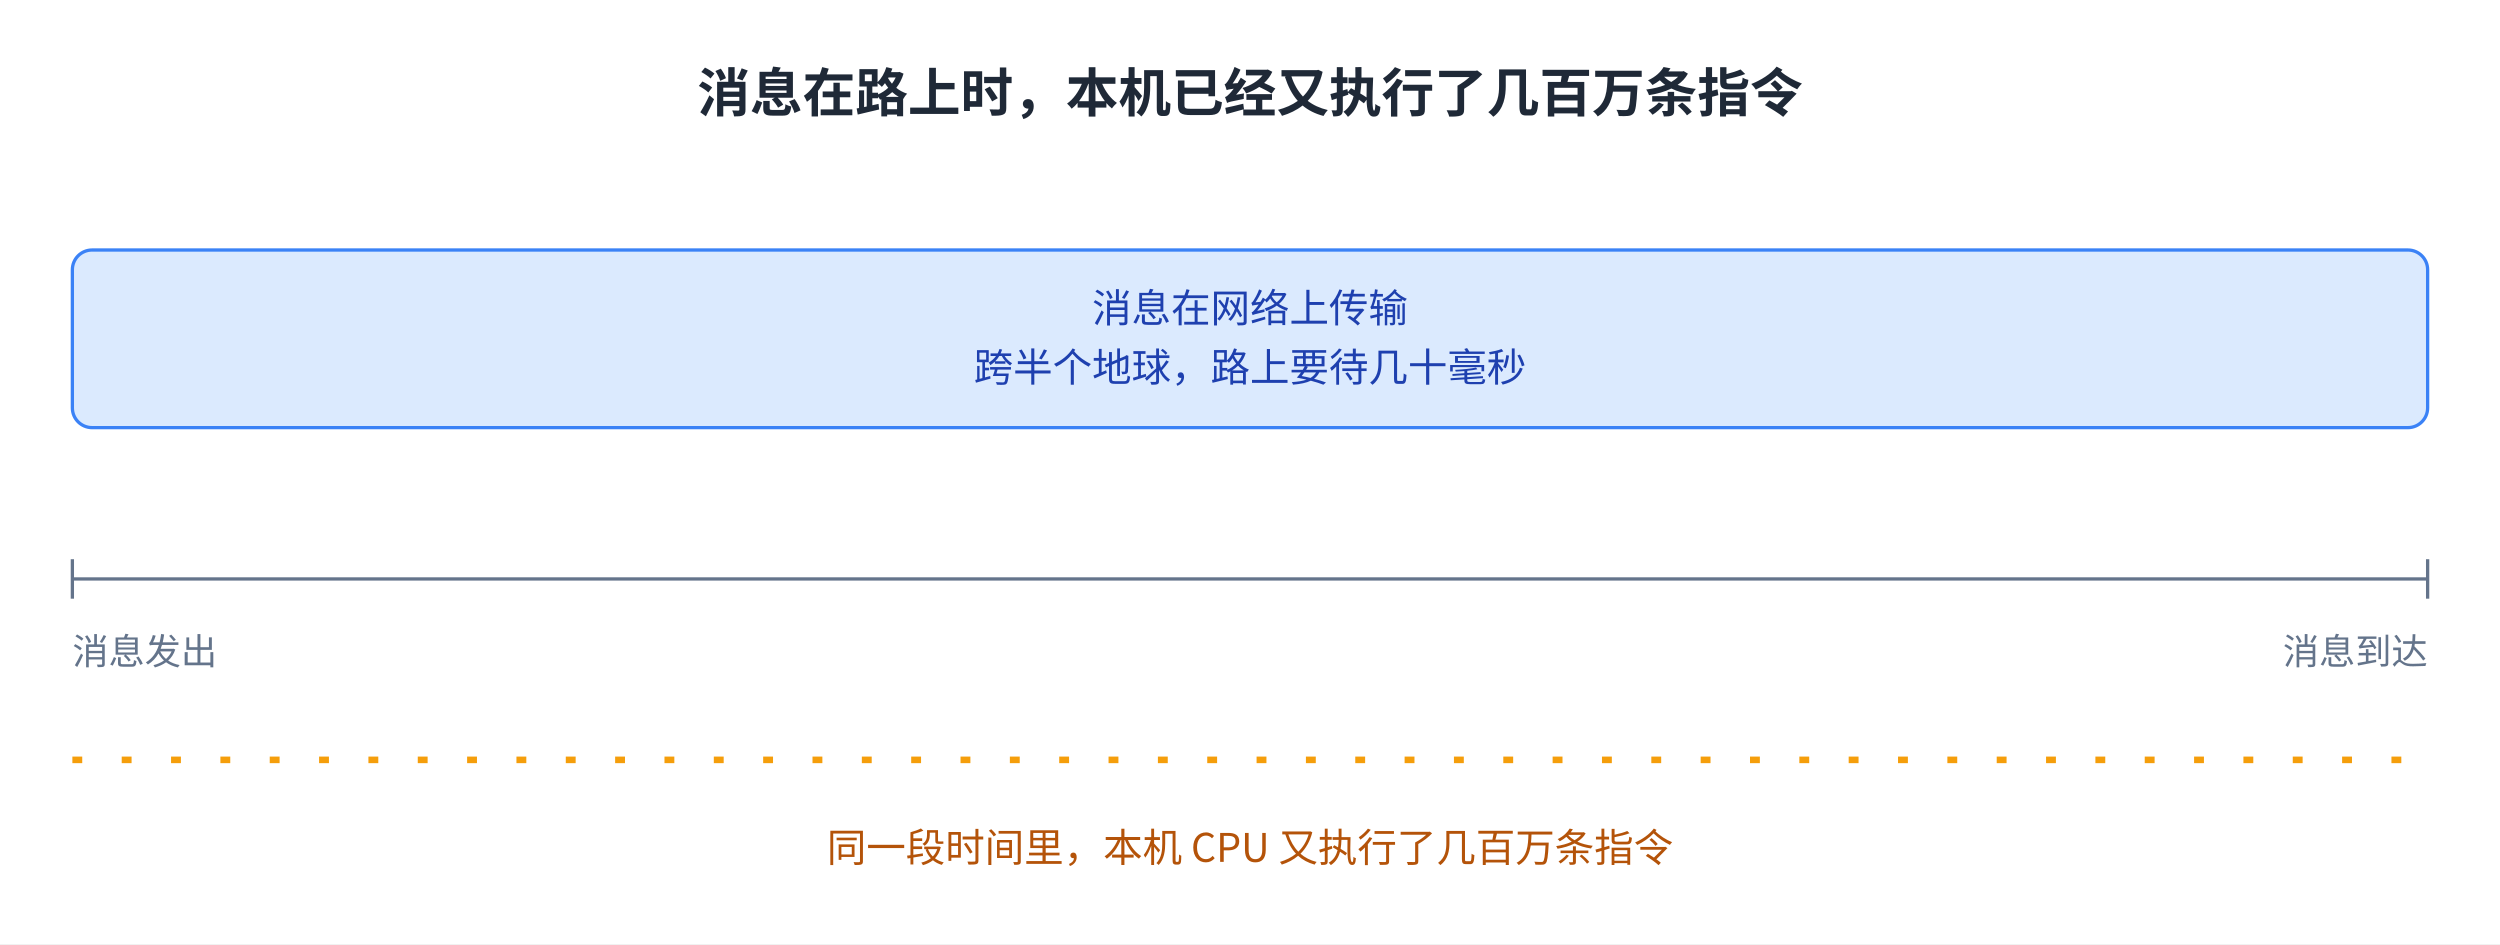
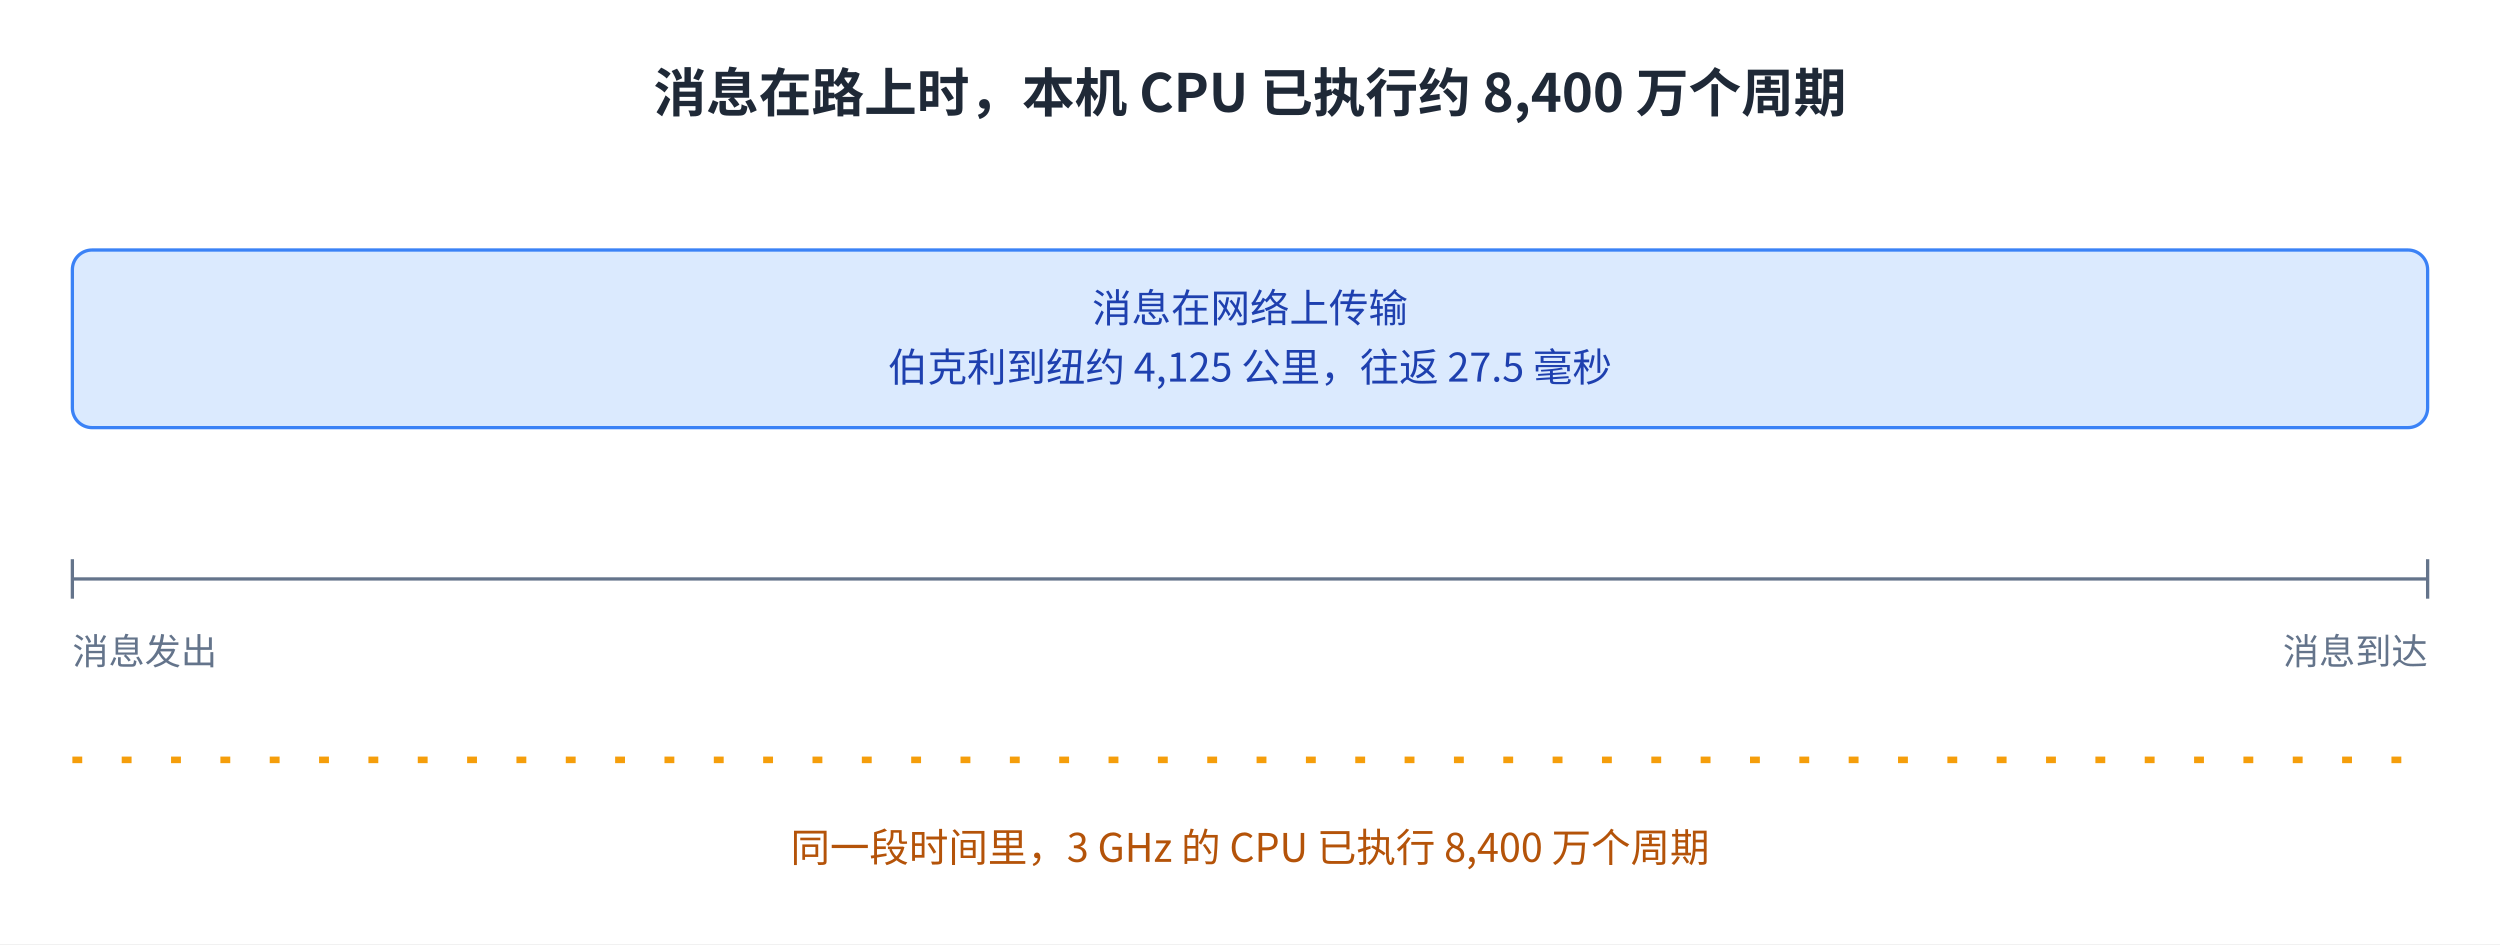
<svg xmlns="http://www.w3.org/2000/svg" viewBox="0 0 760 287" width="760" height="287" role="img" aria-labelledby="fig-intro-6-title fig-intro-6-desc">
  <defs>
    <style>
      text { font-family: 'PingFang SC', 'Microsoft YaHei', 'Noto Sans CJK SC', system-ui, sans-serif; }
    </style>
    <marker id="arrow" markerWidth="8" markerHeight="8" refX="2" refY="4" orient="auto" markerUnits="userSpaceOnUse">
      <path d="M0,0 L8,4 L0,8 L2,4 z" fill="#64748b" />
    </marker>
  </defs>
  <rect x="0" y="0" width="760" height="287" fill="#ffffff" />
-   <text x="380" y="34" font-size="16" font-weight="600" fill="#1f2937" text-anchor="middle">消息在路上时，本机已经又执行了几百万条指令</text>
+   <text x="380" y="34" font-size="16" font-weight="600" fill="#1f2937" text-anchor="middle">消息在路上时，本机 CPU 已执行约 8,400 万个周期</text>
  <rect x="22" y="76" width="716" height="54" rx="6" fill="#dbeafe" stroke="#3b82f6" />
  <text x="380" y="98" font-size="12" fill="#1e40af" text-anchor="middle">消息在网络上传输</text>
-   <text x="380" y="116" font-size="12" fill="#1e40af" text-anchor="middle">跨半个地球，路上要待几十毫秒</text>
+   <text x="380" y="116" font-size="12" fill="#1e40af" text-anchor="middle">伯克利到纽约 4,125 公里，往返 27.5 毫秒</text>
  <path d="M22,176 L 738,176" fill="none" stroke="#64748b" />
  <path d="M22,170 L 22,182" fill="none" stroke="#64748b" />
  <path d="M738,170 L 738,182" fill="none" stroke="#64748b" />
  <text x="22" y="202" font-size="11" fill="#64748b">消息发出</text>
  <text x="738" y="202" font-size="11" fill="#64748b" text-anchor="end">消息到达</text>
  <path d="M22,231 L 738,231" fill="none" stroke="#f59e0b" stroke-width="2" stroke-dasharray="3,12" />
-   <text x="380" y="262" font-size="12" fill="#b45309" text-anchor="middle">同一段时间里，本机 CPU 又执行了几百万条指令</text>
+   <text x="380" y="262" font-size="12" fill="#b45309" text-anchor="middle">同一段时间里，3 GHz 的 CPU 已执行 8,400 万个周期</text>
</svg>
